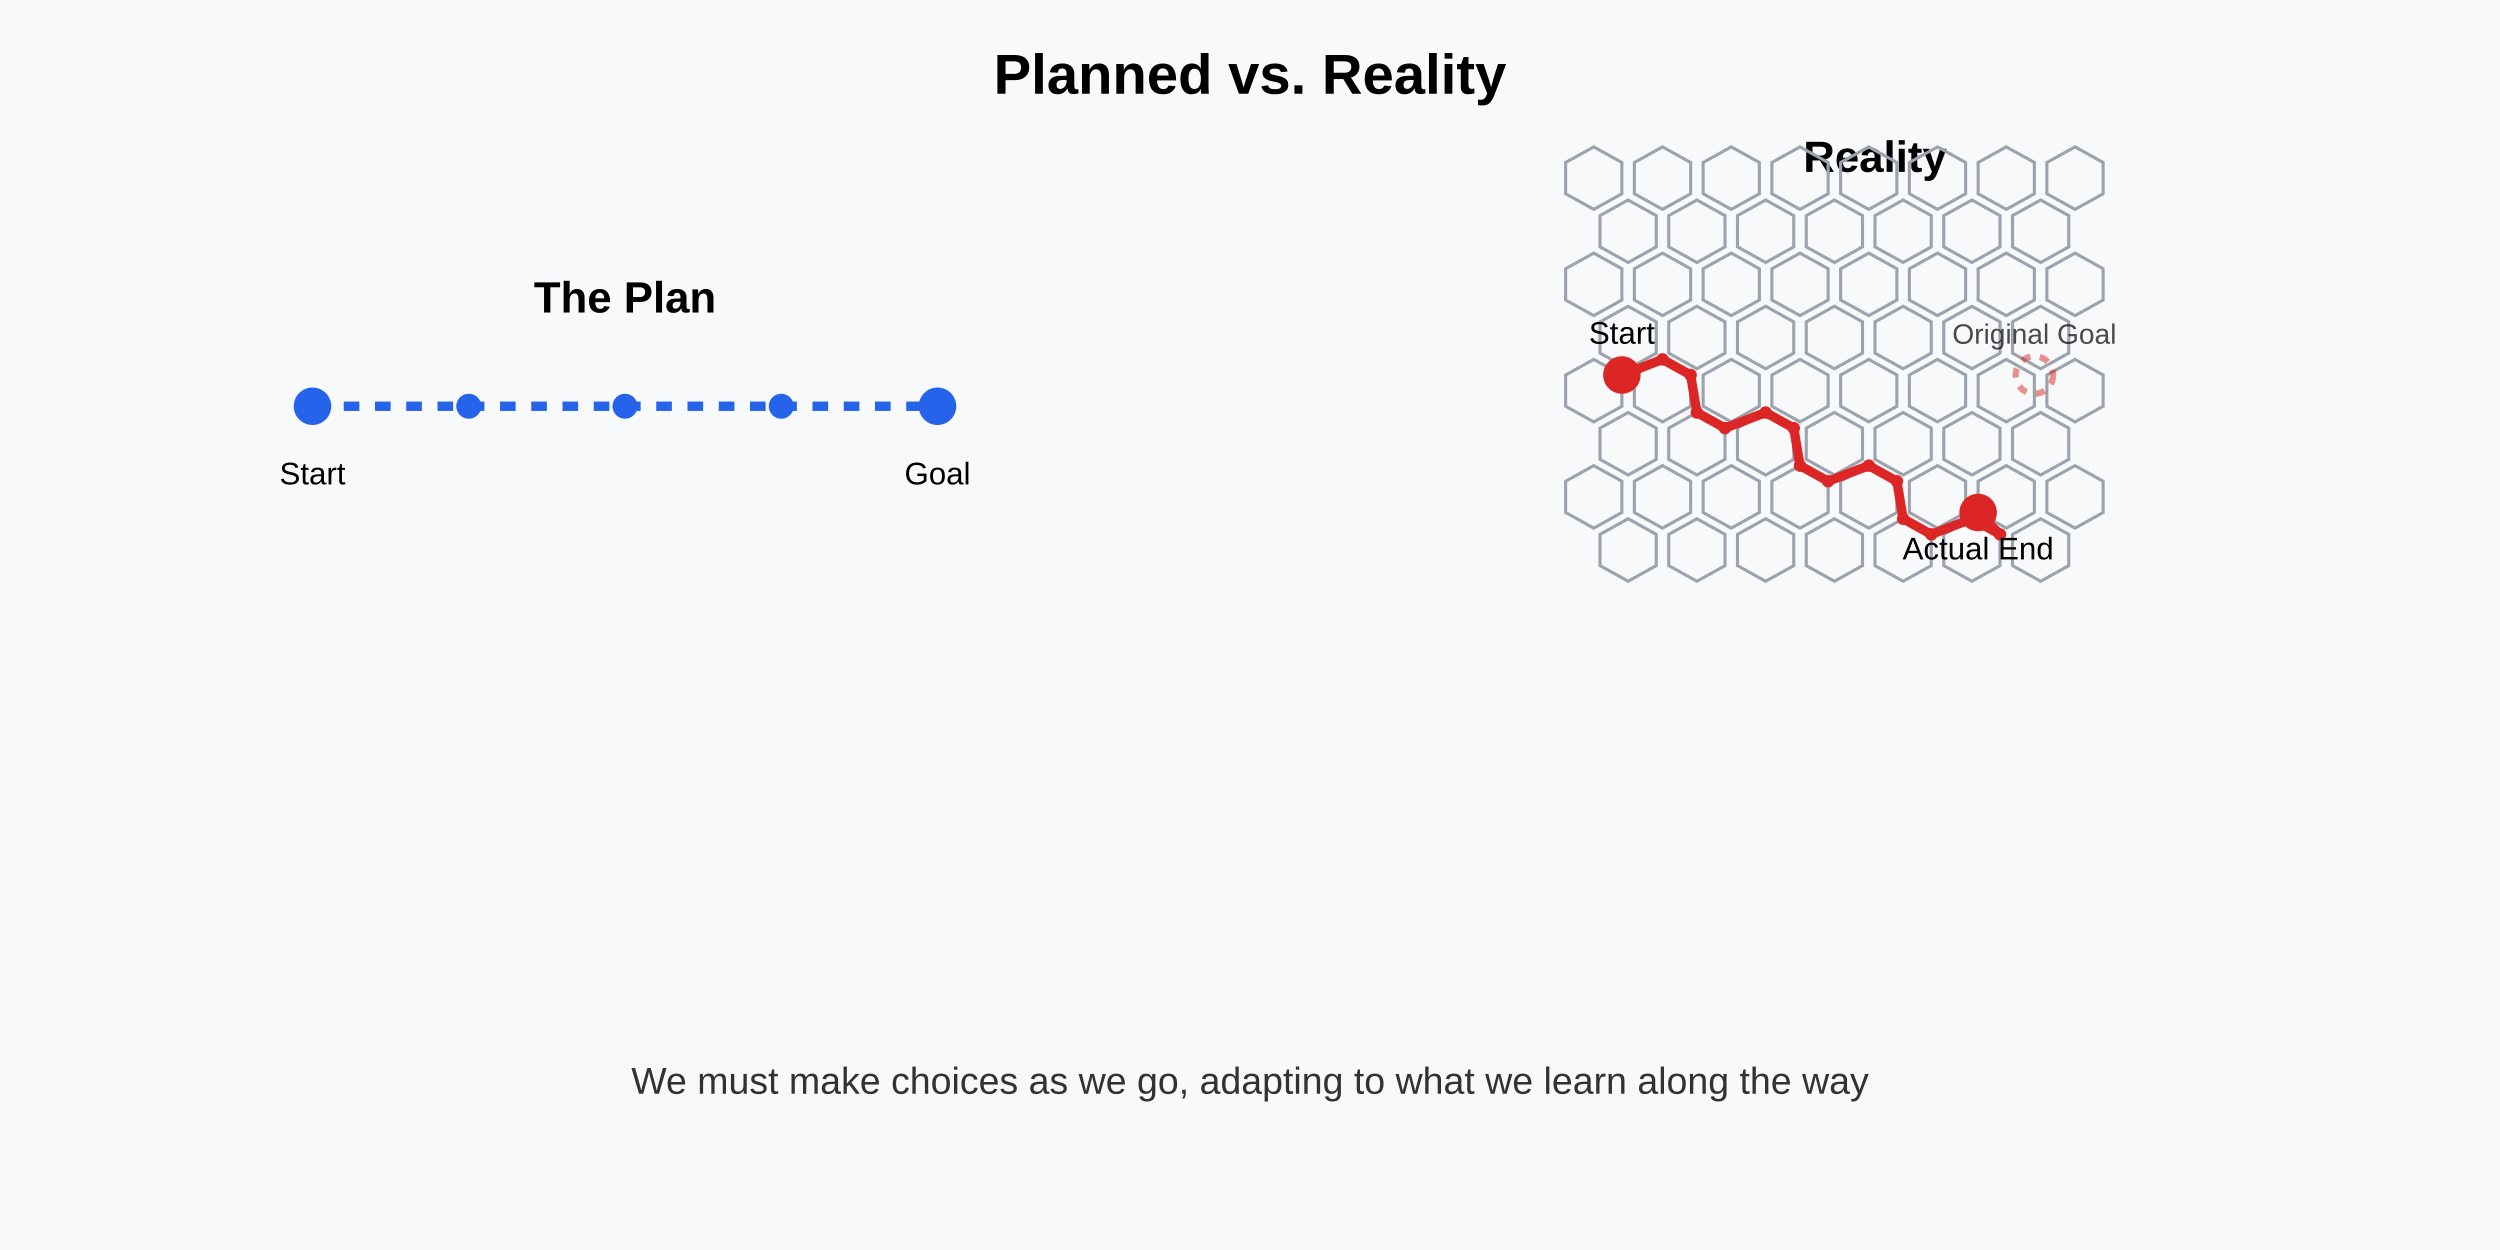
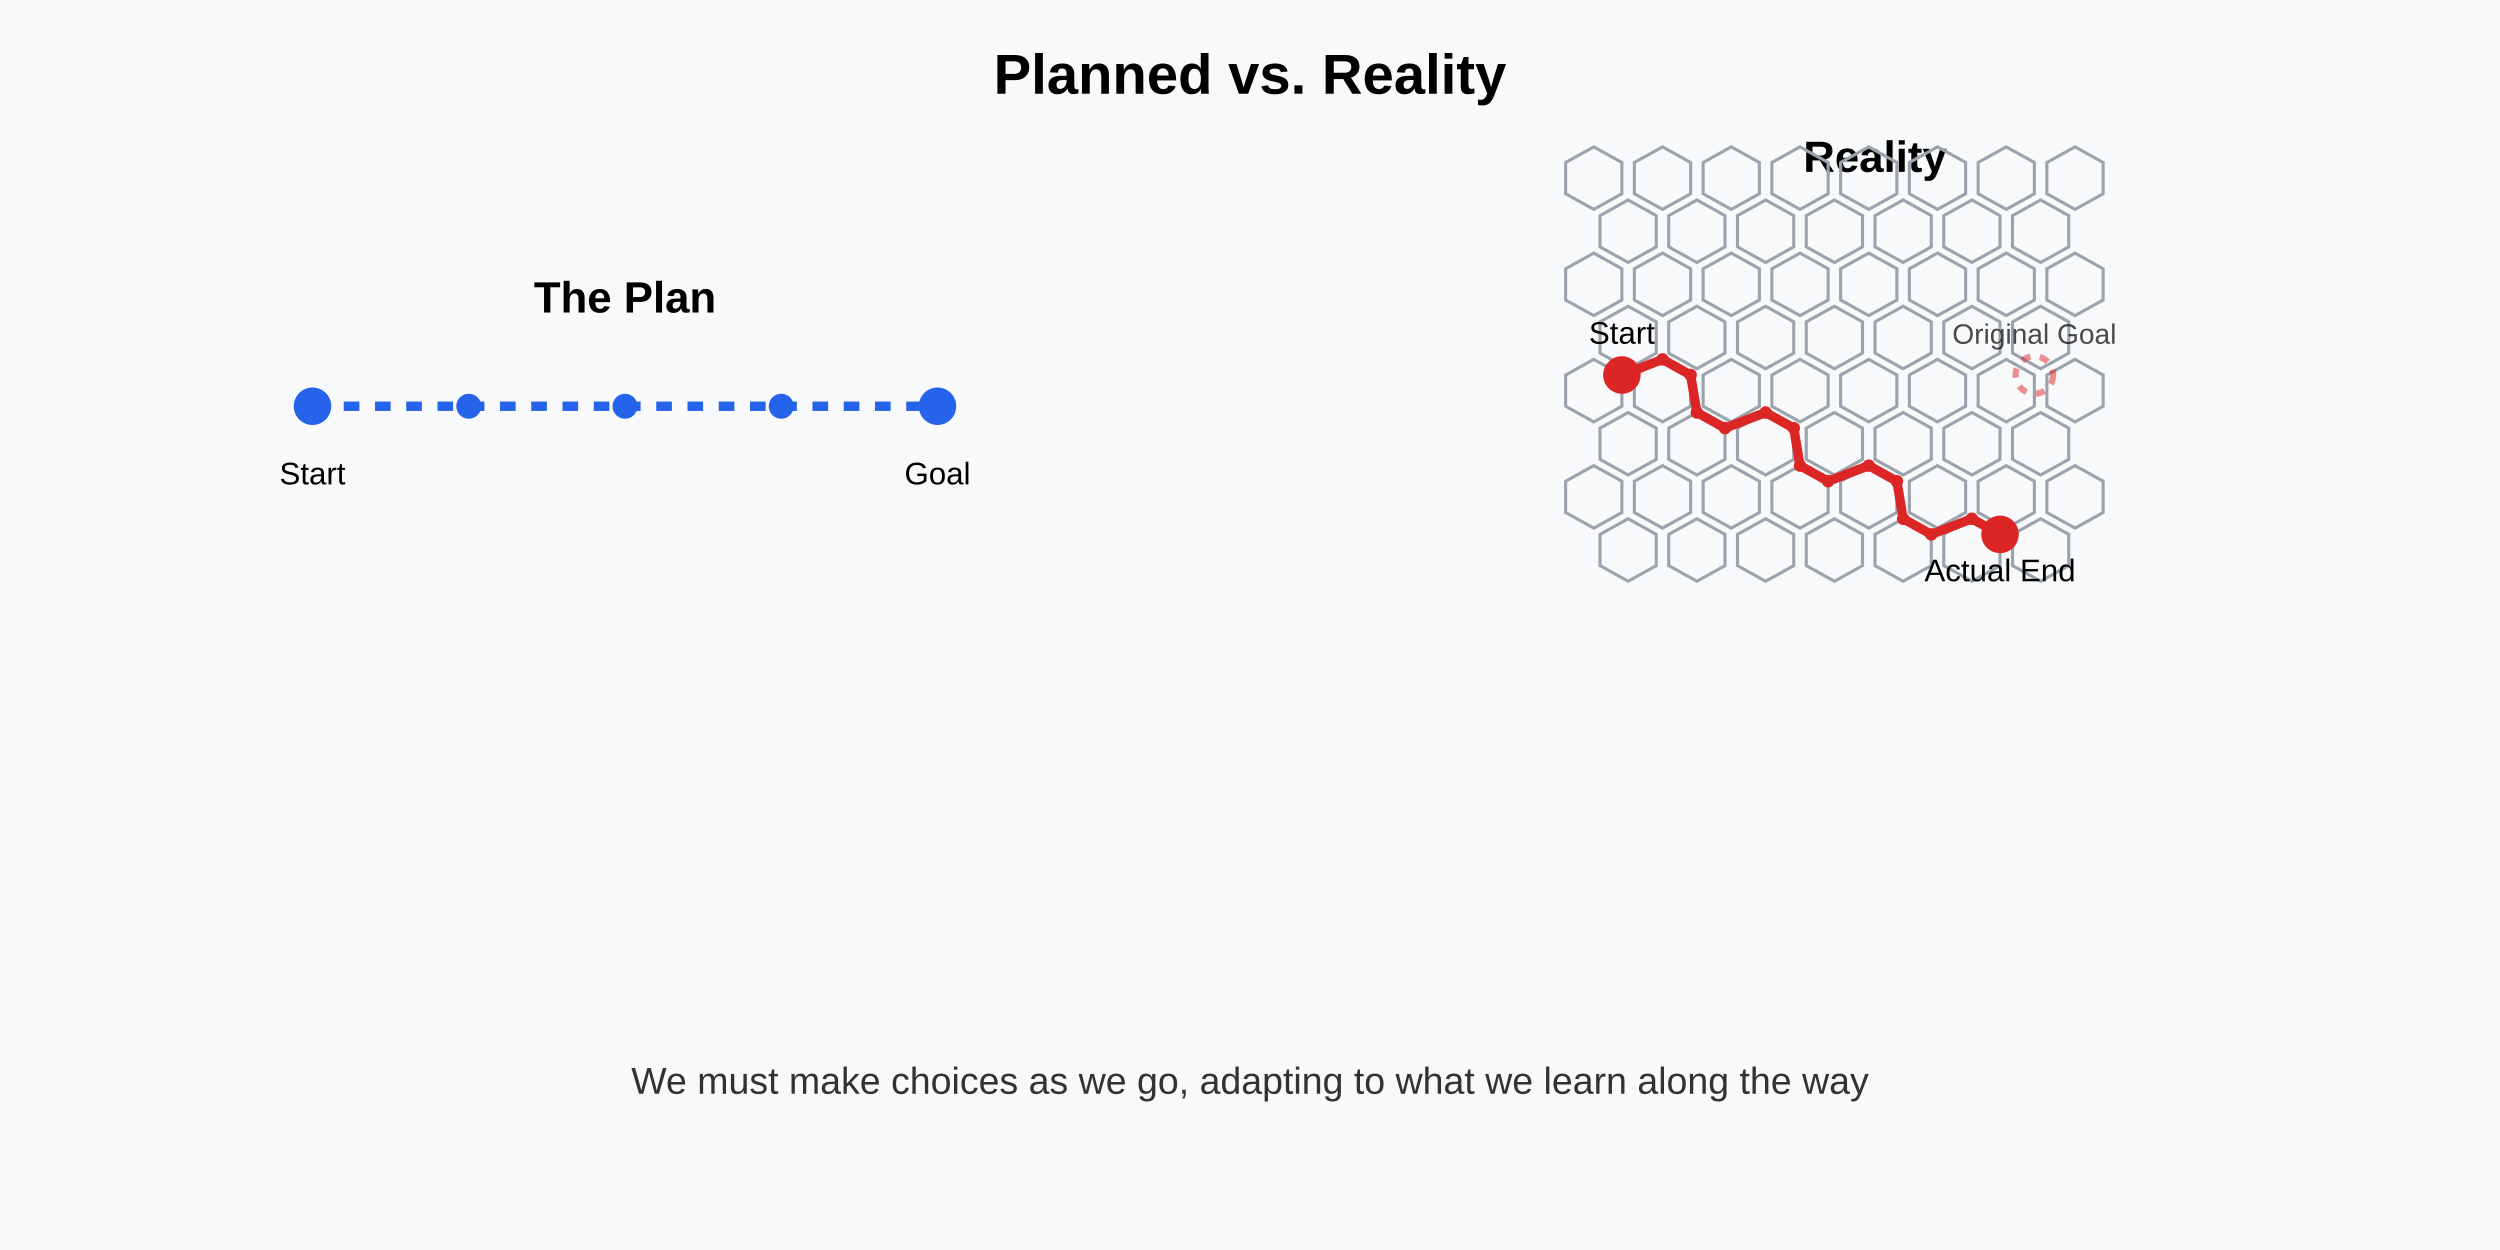
<svg xmlns="http://www.w3.org/2000/svg" width="800" height="400">
  <rect width="800" height="400" fill="#f8f9fa" />
  <text x="400" y="30" text-anchor="middle" font-family="Arial, sans-serif" font-size="18" font-weight="bold">
    Planned vs. Reality
  </text>
  <g transform="translate(50, 80)">
    <text x="150" y="20" text-anchor="middle" font-family="Arial, sans-serif" font-size="14" font-weight="bold">
      The Plan
    </text>
    <line x1="50" y1="50" x2="250" y2="50" stroke="#2563eb" stroke-width="3" stroke-dasharray="5,5" />
    <circle cx="50" cy="50" r="6" fill="#2563eb" />
    <circle cx="100" cy="50" r="4" fill="#2563eb" />
    <circle cx="150" cy="50" r="4" fill="#2563eb" />
    <circle cx="200" cy="50" r="4" fill="#2563eb" />
    <circle cx="250" cy="50" r="6" fill="#2563eb" />
    <text x="50" y="75" text-anchor="middle" font-family="Arial, sans-serif" font-size="10">Start</text>
    <text x="250" y="75" text-anchor="middle" font-family="Arial, sans-serif" font-size="10">Goal</text>
  </g>
  <g transform="translate(450, 80)">
    <text x="150" y="-25" text-anchor="middle" font-family="Arial, sans-serif" font-size="14" font-weight="bold">
      Reality
    </text>
    <polygon points="60,-33 69,-28 69,-18 60,-13 51,-18 51,-28" fill="none" stroke="#9ca3af" stroke-width="1" />
    <polygon points="82,-33 91,-28 91,-18 82,-13 73,-18 73,-28" fill="none" stroke="#9ca3af" stroke-width="1" />
    <polygon points="104,-33 113,-28 113,-18 104,-13 95,-18 95,-28" fill="none" stroke="#9ca3af" stroke-width="1" />
    <polygon points="126,-33 135,-28 135,-18 126,-13 117,-18 117,-28" fill="none" stroke="#9ca3af" stroke-width="1" />
    <polygon points="148,-33 157,-28 157,-18 148,-13 139,-18 139,-28" fill="none" stroke="#9ca3af" stroke-width="1" />
    <polygon points="170,-33 179,-28 179,-18 170,-13 161,-18 161,-28" fill="none" stroke="#9ca3af" stroke-width="1" />
    <polygon points="192,-33 201,-28 201,-18 192,-13 183,-18 183,-28" fill="none" stroke="#9ca3af" stroke-width="1" />
    <polygon points="214,-33 223,-28 223,-18 214,-13 205,-18 205,-28" fill="none" stroke="#9ca3af" stroke-width="1" />
    <polygon points="71,-16 80,-11 80,-1 71,4 62,-1 62,-11" fill="none" stroke="#9ca3af" stroke-width="1" />
    <polygon points="93,-16 102,-11 102,-1 93,4 84,-1 84,-11" fill="none" stroke="#9ca3af" stroke-width="1" />
    <polygon points="115,-16 124,-11 124,-1 115,4 106,-1 106,-11" fill="none" stroke="#9ca3af" stroke-width="1" />
    <polygon points="137,-16 146,-11 146,-1 137,4 128,-1 128,-11" fill="none" stroke="#9ca3af" stroke-width="1" />
    <polygon points="159,-16 168,-11 168,-1 159,4 150,-1 150,-11" fill="none" stroke="#9ca3af" stroke-width="1" />
    <polygon points="181,-16 190,-11 190,-1 181,4 172,-1 172,-11" fill="none" stroke="#9ca3af" stroke-width="1" />
    <polygon points="203,-16 212,-11 212,-1 203,4 194,-1 194,-11" fill="none" stroke="#9ca3af" stroke-width="1" />
    <polygon points="60,1 69,6 69,16 60,21 51,16 51,6" fill="none" stroke="#9ca3af" stroke-width="1" />
    <polygon points="82,1 91,6 91,16 82,21 73,16 73,6" fill="none" stroke="#9ca3af" stroke-width="1" />
    <polygon points="104,1 113,6 113,16 104,21 95,16 95,6" fill="none" stroke="#9ca3af" stroke-width="1" />
    <polygon points="126,1 135,6 135,16 126,21 117,16 117,6" fill="none" stroke="#9ca3af" stroke-width="1" />
    <polygon points="148,1 157,6 157,16 148,21 139,16 139,6" fill="none" stroke="#9ca3af" stroke-width="1" />
    <polygon points="170,1 179,6 179,16 170,21 161,16 161,6" fill="none" stroke="#9ca3af" stroke-width="1" />
    <polygon points="192,1 201,6 201,16 192,21 183,16 183,6" fill="none" stroke="#9ca3af" stroke-width="1" />
    <polygon points="214,1 223,6 223,16 214,21 205,16 205,6" fill="none" stroke="#9ca3af" stroke-width="1" />
    <polygon points="71,18 80,23 80,33 71,38 62,33 62,23" fill="none" stroke="#9ca3af" stroke-width="1" />
    <polygon points="93,18 102,23 102,33 93,38 84,33 84,23" fill="none" stroke="#9ca3af" stroke-width="1" />
    <polygon points="115,18 124,23 124,33 115,38 106,33 106,23" fill="none" stroke="#9ca3af" stroke-width="1" />
    <polygon points="137,18 146,23 146,33 137,38 128,33 128,23" fill="none" stroke="#9ca3af" stroke-width="1" />
    <polygon points="159,18 168,23 168,33 159,38 150,33 150,23" fill="none" stroke="#9ca3af" stroke-width="1" />
    <polygon points="181,18 190,23 190,33 181,38 172,33 172,23" fill="none" stroke="#9ca3af" stroke-width="1" />
    <polygon points="203,18 212,23 212,33 203,38 194,33 194,23" fill="none" stroke="#9ca3af" stroke-width="1" />
    <polygon points="60,35 69,40 69,50 60,55 51,50 51,40" fill="none" stroke="#9ca3af" stroke-width="1" />
    <polygon points="82,35 91,40 91,50 82,55 73,50 73,40" fill="none" stroke="#9ca3af" stroke-width="1" />
    <polygon points="104,35 113,40 113,50 104,55 95,50 95,40" fill="none" stroke="#9ca3af" stroke-width="1" />
    <polygon points="126,35 135,40 135,50 126,55 117,50 117,40" fill="none" stroke="#9ca3af" stroke-width="1" />
    <polygon points="148,35 157,40 157,50 148,55 139,50 139,40" fill="none" stroke="#9ca3af" stroke-width="1" />
    <polygon points="170,35 179,40 179,50 170,55 161,50 161,40" fill="none" stroke="#9ca3af" stroke-width="1" />
    <polygon points="192,35 201,40 201,50 192,55 183,50 183,40" fill="none" stroke="#9ca3af" stroke-width="1" />
    <polygon points="214,35 223,40 223,50 214,55 205,50 205,40" fill="none" stroke="#9ca3af" stroke-width="1" />
    <polygon points="71,52 80,57 80,67 71,72 62,67 62,57" fill="none" stroke="#9ca3af" stroke-width="1" />
    <polygon points="93,52 102,57 102,67 93,72 84,67 84,57" fill="none" stroke="#9ca3af" stroke-width="1" />
    <polygon points="115,52 124,57 124,67 115,72 106,67 106,57" fill="none" stroke="#9ca3af" stroke-width="1" />
    <polygon points="137,52 146,57 146,67 137,72 128,67 128,57" fill="none" stroke="#9ca3af" stroke-width="1" />
    <polygon points="159,52 168,57 168,67 159,72 150,67 150,57" fill="none" stroke="#9ca3af" stroke-width="1" />
    <polygon points="181,52 190,57 190,67 181,72 172,67 172,57" fill="none" stroke="#9ca3af" stroke-width="1" />
    <polygon points="203,52 212,57 212,67 203,72 194,67 194,57" fill="none" stroke="#9ca3af" stroke-width="1" />
    <polygon points="60,69 69,74 69,84 60,89 51,84 51,74" fill="none" stroke="#9ca3af" stroke-width="1" />
    <polygon points="82,69 91,74 91,84 82,89 73,84 73,74" fill="none" stroke="#9ca3af" stroke-width="1" />
    <polygon points="104,69 113,74 113,84 104,89 95,84 95,74" fill="none" stroke="#9ca3af" stroke-width="1" />
    <polygon points="126,69 135,74 135,84 126,89 117,84 117,74" fill="none" stroke="#9ca3af" stroke-width="1" />
    <polygon points="148,69 157,74 157,84 148,89 139,84 139,74" fill="none" stroke="#9ca3af" stroke-width="1" />
    <polygon points="170,69 179,74 179,84 170,89 161,84 161,74" fill="none" stroke="#9ca3af" stroke-width="1" />
    <polygon points="192,69 201,74 201,84 192,89 183,84 183,74" fill="none" stroke="#9ca3af" stroke-width="1" />
    <polygon points="214,69 223,74 223,84 214,89 205,84 205,74" fill="none" stroke="#9ca3af" stroke-width="1" />
    <polygon points="71,86 80,91 80,101 71,106 62,101 62,91" fill="none" stroke="#9ca3af" stroke-width="1" />
    <polygon points="93,86 102,91 102,101 93,106 84,101 84,91" fill="none" stroke="#9ca3af" stroke-width="1" />
    <polygon points="115,86 124,91 124,101 115,106 106,101 106,91" fill="none" stroke="#9ca3af" stroke-width="1" />
    <polygon points="137,86 146,91 146,101 137,106 128,101 128,91" fill="none" stroke="#9ca3af" stroke-width="1" />
    <polygon points="159,86 168,91 168,101 159,106 150,101 150,91" fill="none" stroke="#9ca3af" stroke-width="1" />
    <polygon points="181,86 190,91 190,101 181,106 172,101 172,91" fill="none" stroke="#9ca3af" stroke-width="1" />
    <polygon points="203,86 212,91 212,101 203,106 194,101 194,91" fill="none" stroke="#9ca3af" stroke-width="1" />
-     <path d="M 69,40 L 82,35 L 91,40 L 93,52 L 102,57 L 115,52 L 124,57 L 126,69 L 135,74 L 148,69 L 157,74 L 159,86 L 168,91 L 181,86 L 190,91 L 183,84" fill="none" stroke="#dc2626" stroke-width="3" />
+     <path d="M 69,40 L 82,35 L 91,40 L 93,52 L 102,57 L 115,52 L 124,57 L 126,69 L 135,74 L 148,69 L 157,74 L 159,86 L 168,91 L 181,86 L 190,91" fill="none" stroke="#dc2626" stroke-width="3" />
    <circle cx="69" cy="40" r="6" fill="#dc2626" />
    <circle cx="82" cy="35" r="2" fill="#dc2626" />
    <circle cx="91" cy="40" r="2" fill="#dc2626" />
    <circle cx="93" cy="52" r="2" fill="#dc2626" />
    <circle cx="102" cy="57" r="2" fill="#dc2626" />
    <circle cx="115" cy="52" r="2" fill="#dc2626" />
    <circle cx="124" cy="57" r="2" fill="#dc2626" />
    <circle cx="126" cy="69" r="2" fill="#dc2626" />
    <circle cx="135" cy="74" r="2" fill="#dc2626" />
    <circle cx="148" cy="69" r="2" fill="#dc2626" />
    <circle cx="157" cy="74" r="2" fill="#dc2626" />
    <circle cx="159" cy="86" r="2" fill="#dc2626" />
    <circle cx="168" cy="91" r="2" fill="#dc2626" />
    <circle cx="181" cy="86" r="2" fill="#dc2626" />
-     <circle cx="190" cy="91" r="2" fill="#dc2626" />
-     <circle cx="183" cy="84" r="6" fill="#dc2626" />
+     <circle cx="190" cy="91" r="6" fill="#dc2626" />
    <circle cx="201" cy="40" r="6" fill="none" stroke="#dc2626" stroke-width="2" stroke-dasharray="3,3" opacity="0.5" />
    <text x="201" y="30" text-anchor="middle" font-family="Arial, sans-serif" font-size="9" opacity="0.7">Original Goal</text>
    <text x="69" y="30" text-anchor="middle" font-family="Arial, sans-serif" font-size="10">Start</text>
-     <text x="183" y="99" text-anchor="middle" font-family="Arial, sans-serif" font-size="10">Actual End</text>
+     <text x="190" y="106" text-anchor="middle" font-family="Arial, sans-serif" font-size="10">Actual End</text>
  </g>
  <text x="400" y="350" text-anchor="middle" font-family="Arial, sans-serif" font-size="12" opacity="0.8">
    We must make choices as we go, adapting to what we learn along the way
  </text>
</svg>
